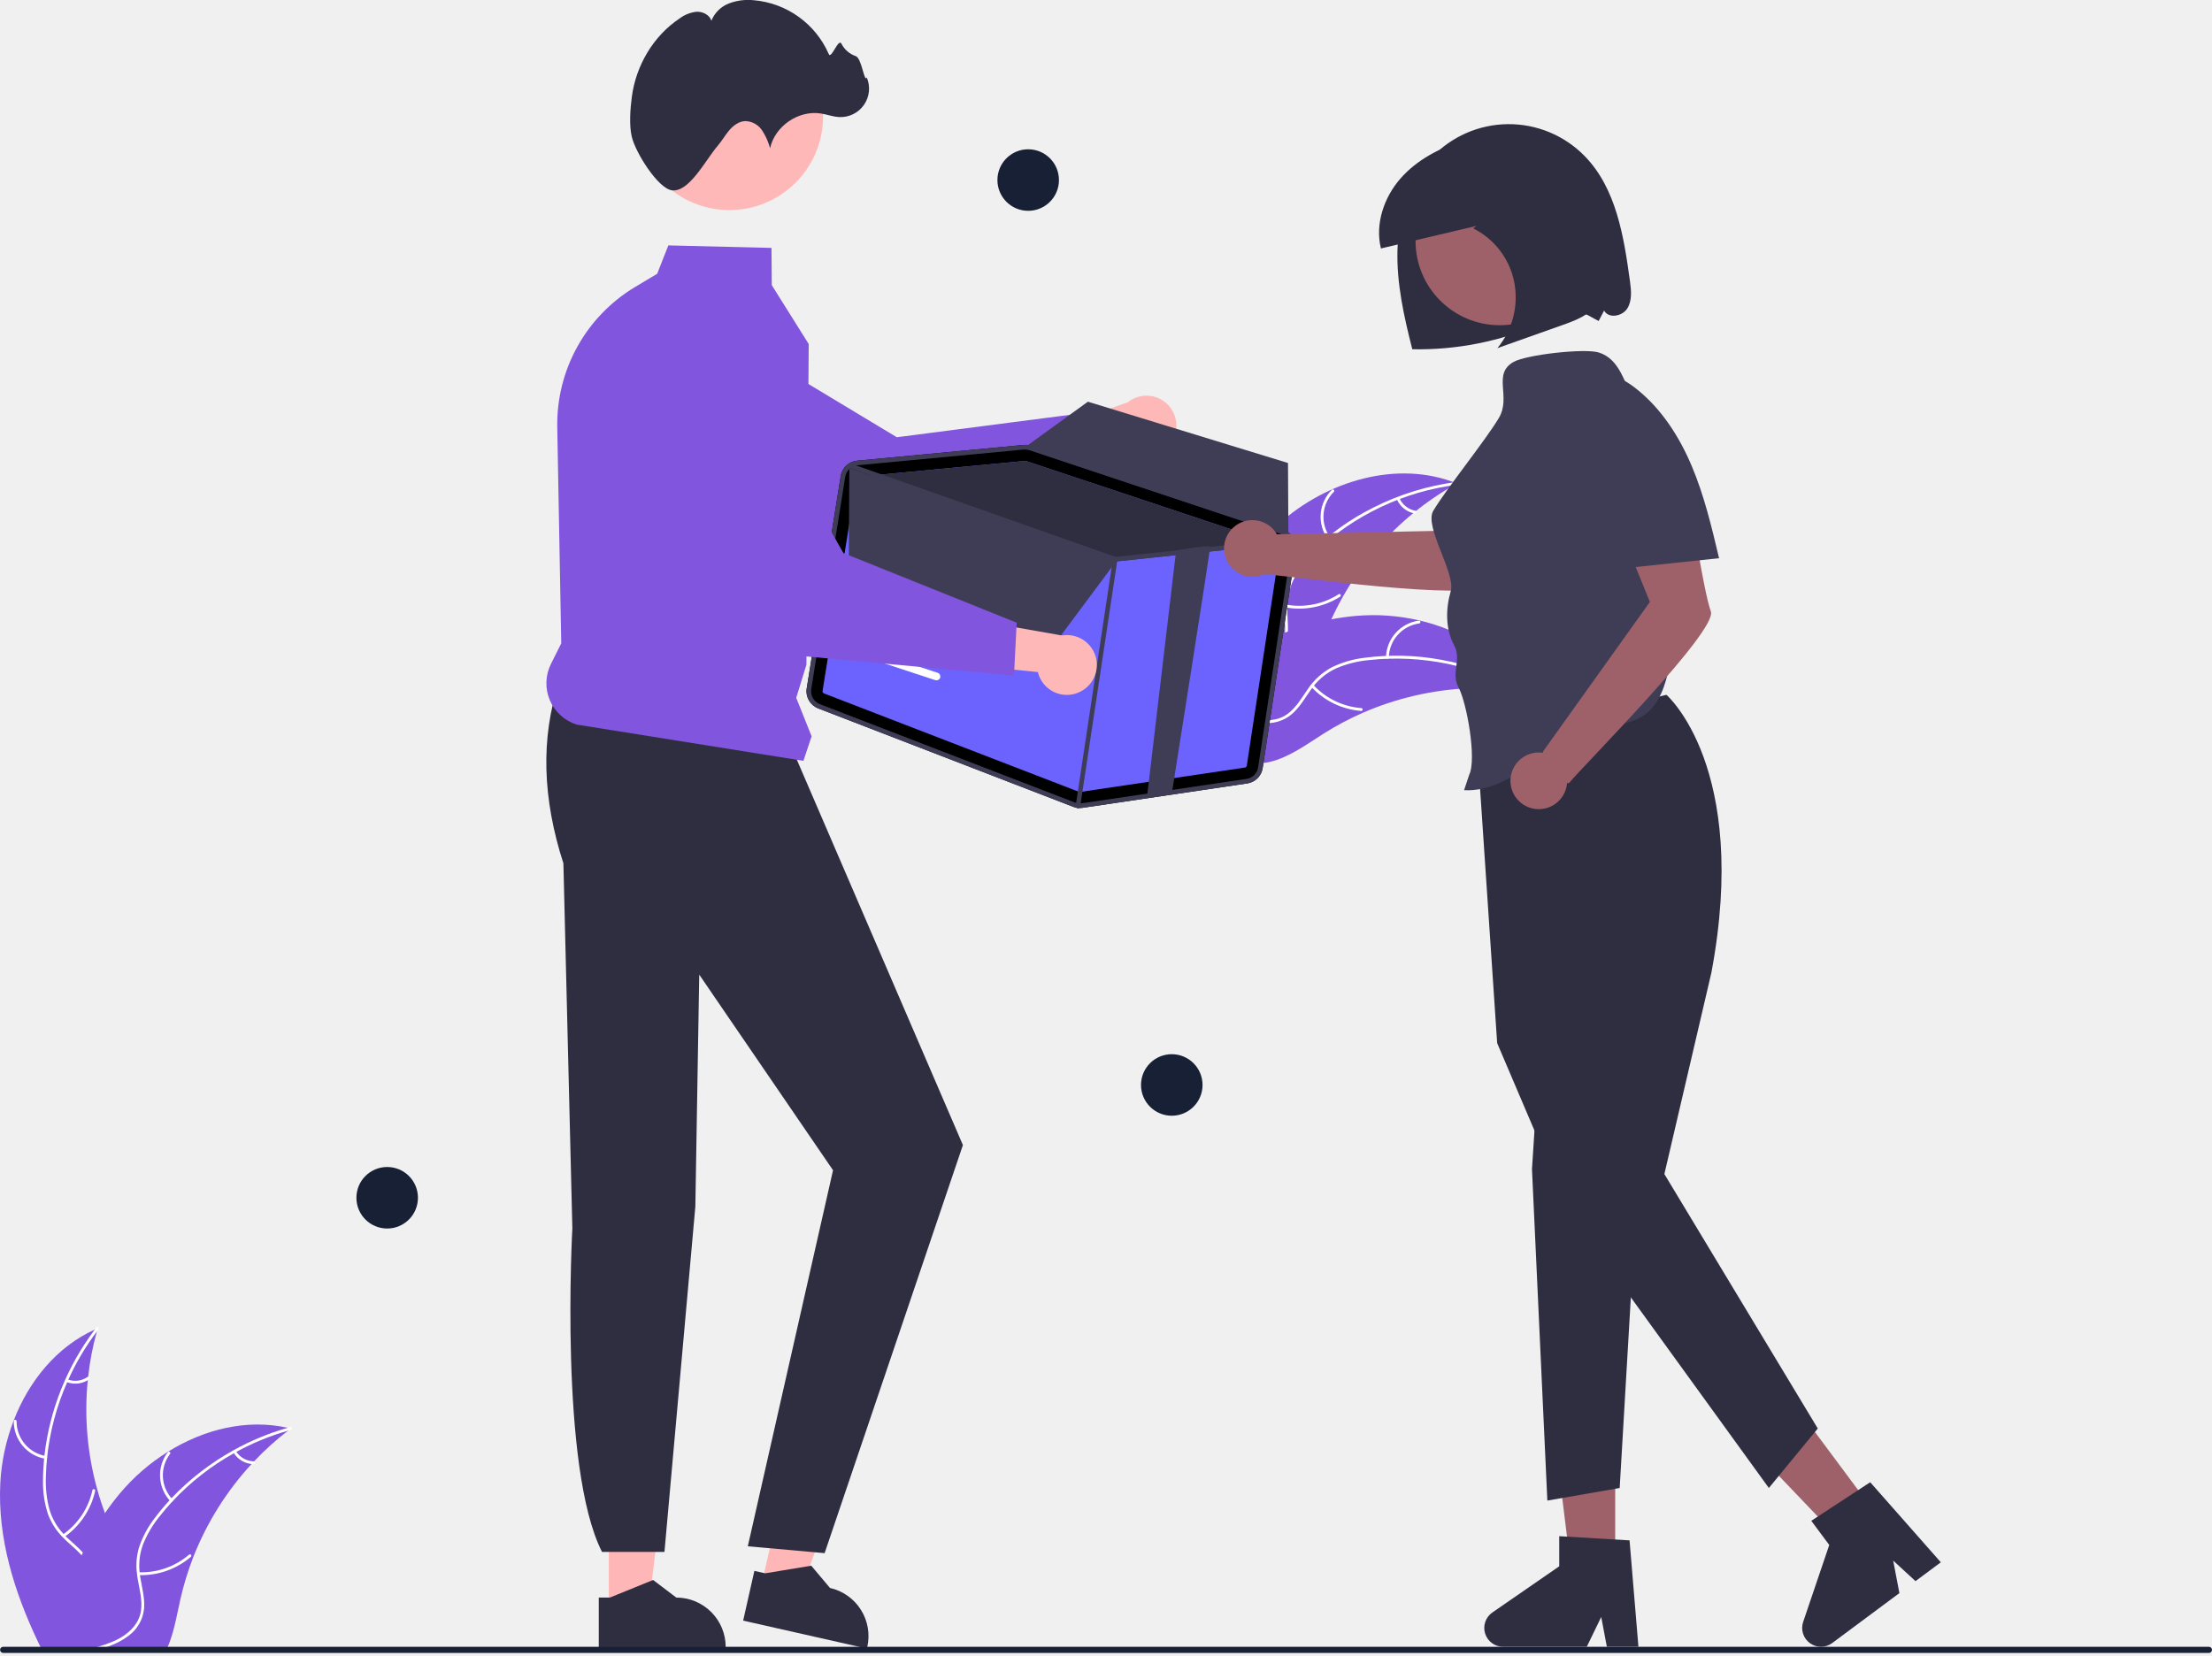
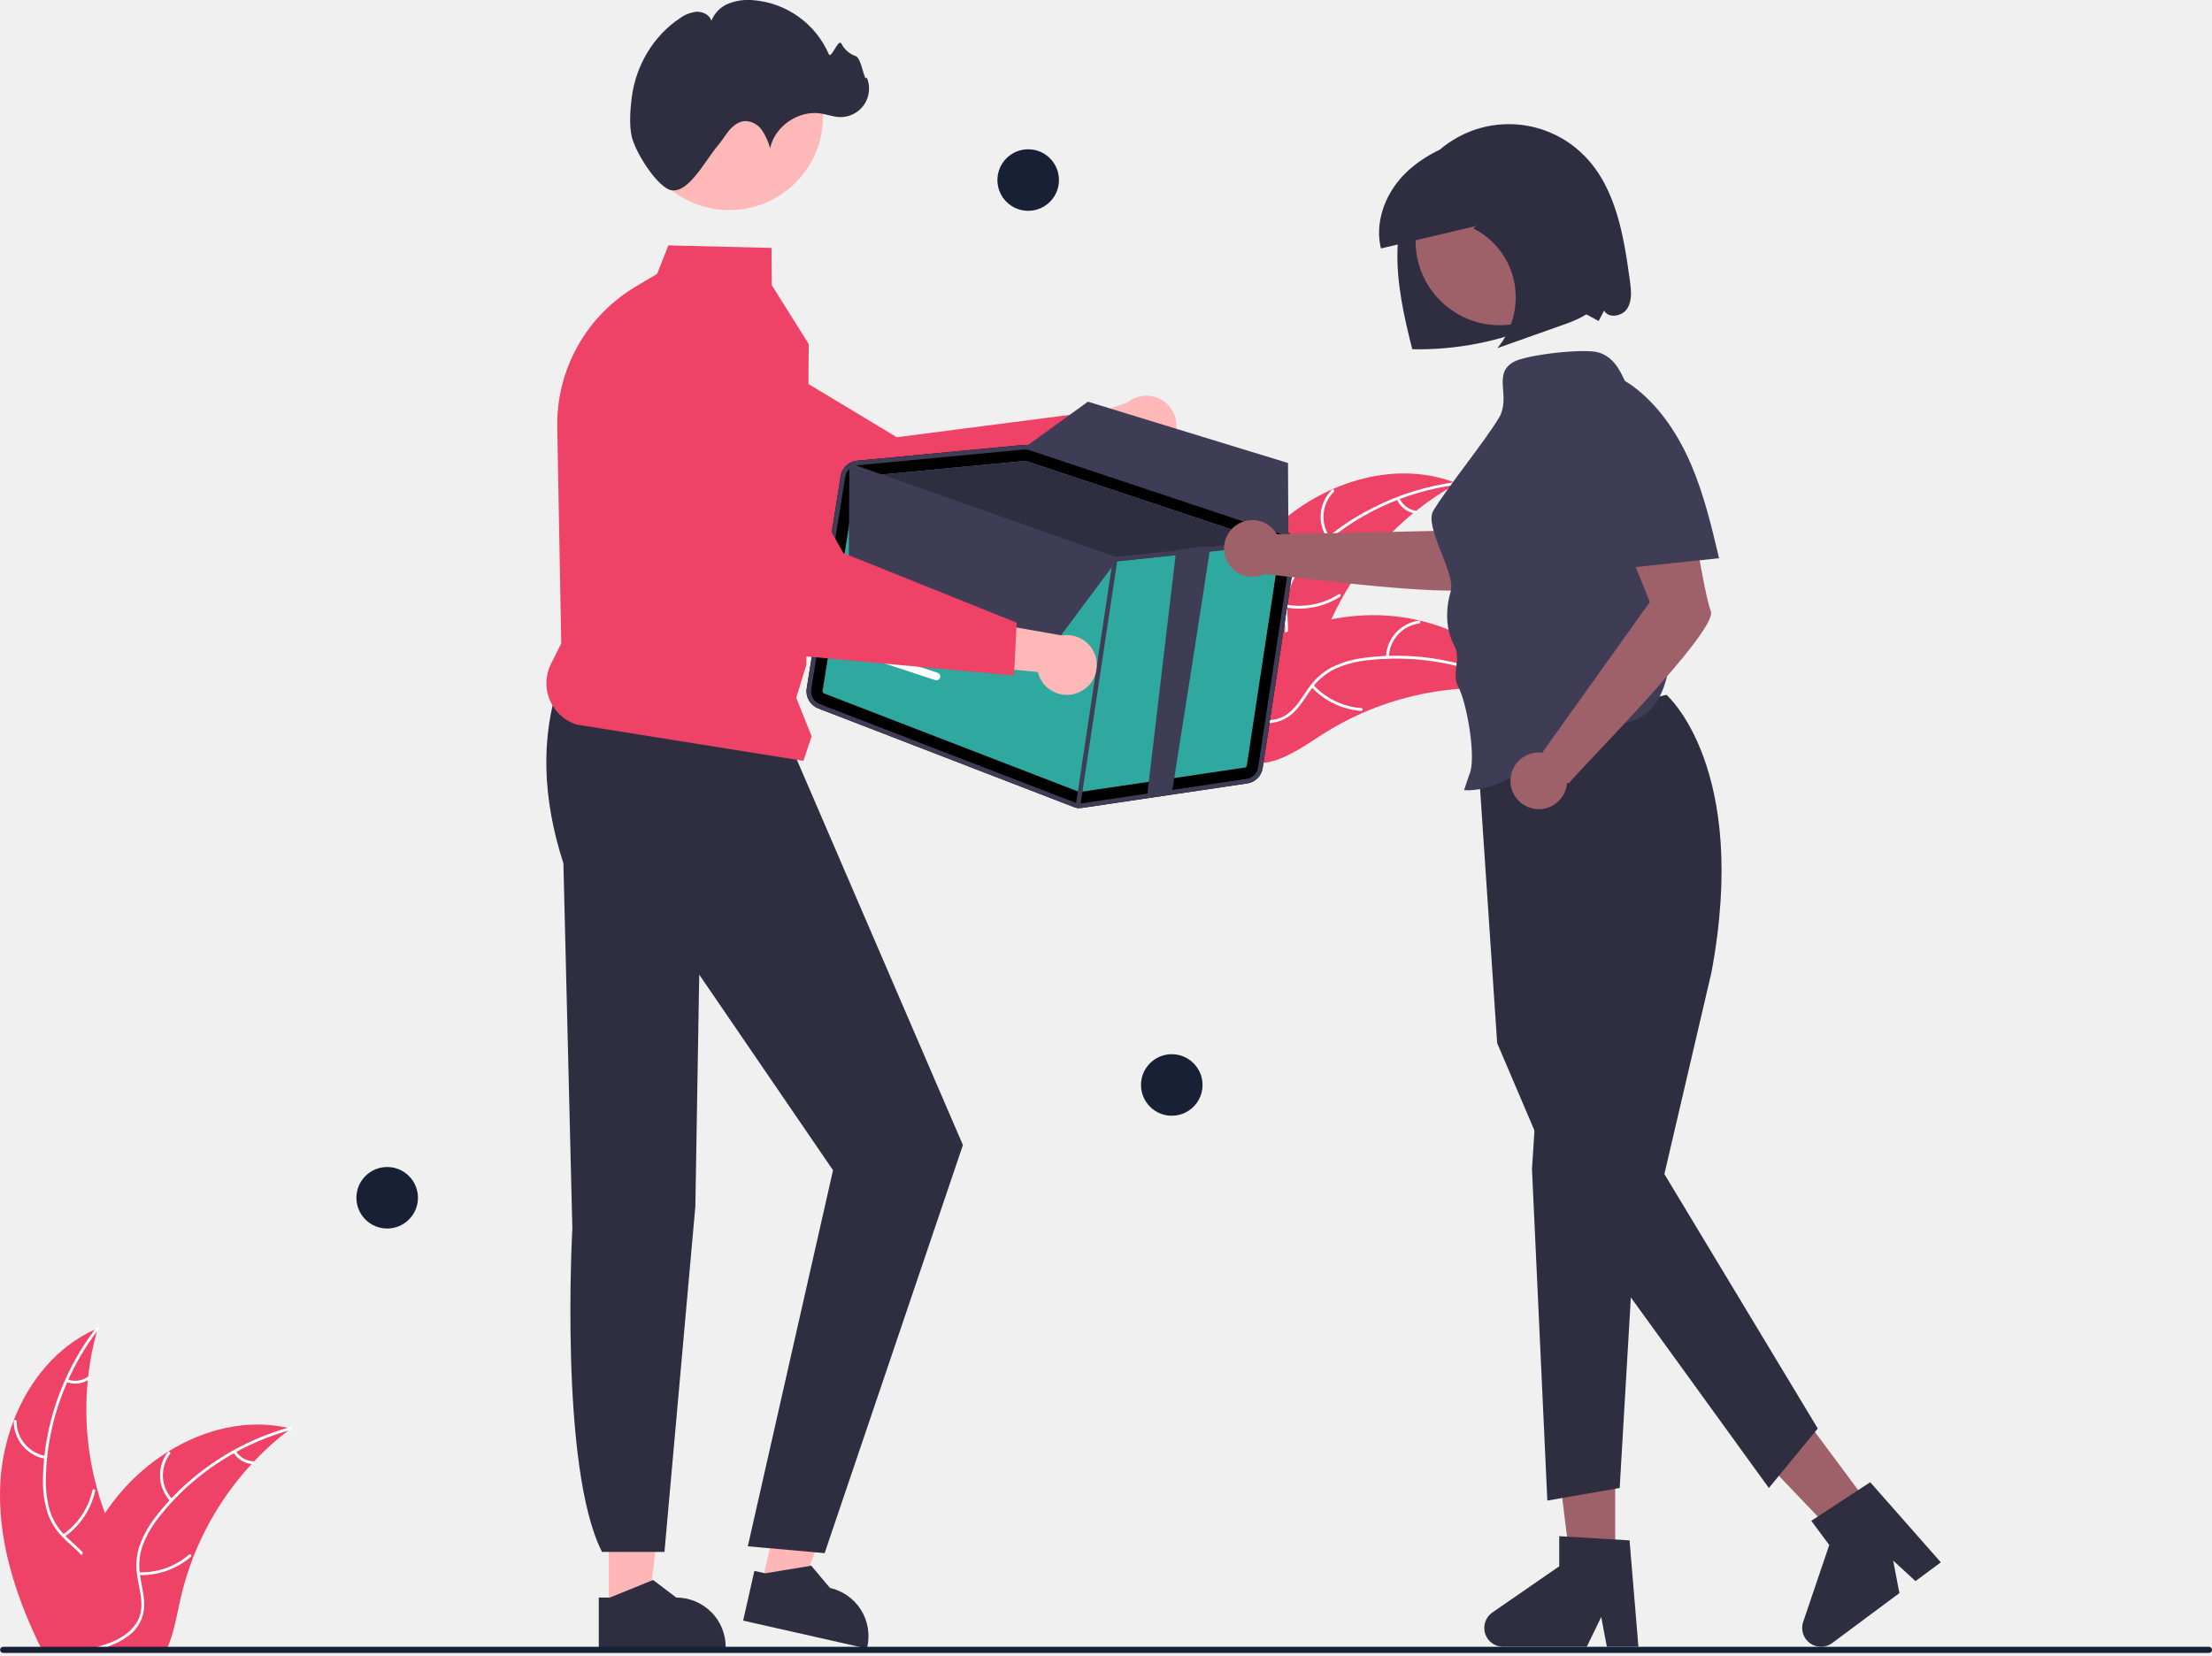
<svg xmlns="http://www.w3.org/2000/svg" width="493" height="369" viewBox="0 0 493 369" fill="none">
  <g clip-path="url(#clip0_895_7185)">
    <path d="M359.988 350.101H350.178L345.51 312.266H359.988V350.101Z" fill="#9E616A" />
    <path d="M365.164 367.097H358.129L356.873 360.456L353.657 367.097H335C334.106 367.097 333.235 366.811 332.514 366.281C331.794 365.752 331.262 365.005 330.996 364.151C330.73 363.298 330.743 362.381 331.035 361.536C331.327 360.69 331.881 359.96 332.617 359.452L347.516 349.162V342.448L363.188 343.383L365.164 367.097Z" fill="#2F2E41" />
    <path d="M418.264 337.722L410.392 343.575L384.069 315.999L395.687 307.36L418.264 337.722Z" fill="#9E616A" />
    <path d="M432.56 348.271L426.915 352.468L421.944 347.888L423.327 355.137L408.355 366.27C407.637 366.804 406.768 367.094 405.874 367.098C404.979 367.103 404.107 366.822 403.384 366.295C402.661 365.769 402.125 365.025 401.855 364.173C401.584 363.32 401.593 362.404 401.881 361.557L407.696 344.409L403.69 339.021L416.824 330.42L432.56 348.271Z" fill="#2F2E41" />
    <path d="M371.407 154.889C371.407 154.889 390.019 170.968 381.431 216.807L370.948 261.722L405.138 318.443L394.236 331.705L349.788 270.311L333.682 232.53L329.162 165.287L371.407 154.889Z" fill="#2F2E41" />
    <path d="M342.56 243.297L341.44 260.634L344.866 334.512L360.987 331.705L364.067 279.104L342.56 243.297Z" fill="#2F2E41" />
    <path d="M135.691 358.997L144.463 358.997L148.636 325.161L135.689 325.162L135.691 358.997Z" fill="#FFB6B6" />
    <path d="M133.452 356.133L135.921 356.133L145.561 352.213L150.728 356.132H150.729C153.648 356.133 156.448 357.292 158.513 359.357C160.578 361.422 161.738 364.222 161.738 367.142V367.499L133.453 367.5L133.452 356.133Z" fill="#2F2E41" />
    <path d="M169.685 353.47L178.241 355.401L189.765 323.316L177.136 320.464L169.685 353.47Z" fill="#FFB6B6" />
    <path d="M168.132 350.183L170.541 350.726L180.808 349.026L184.984 353.987L184.985 353.988C187.833 354.631 190.308 356.379 191.868 358.848C193.427 361.317 193.941 364.303 193.298 367.152L193.22 367.501L165.629 361.271L168.132 350.183Z" fill="#2F2E41" />
    <path d="M124.579 152.143C120.467 164.547 120.901 178.012 125.568 192.463L127.563 273.826C127.563 273.826 124.591 327.183 134.181 345.959H148.091L154.977 268.954L155.842 217.267L185.662 260.873L166.669 344.7L183.788 346.23L214.609 255.259L176.582 167.001L124.579 152.143Z" fill="#2F2E41" />
-     <path d="M284.985 116.811C295.625 107.224 311.449 102.403 324.723 107.779C311.107 115.339 300.603 127.471 295.071 142.029C292.958 147.652 291.193 154.125 285.995 157.135C282.761 159.008 278.738 159.099 275.112 158.195C271.485 157.291 268.161 155.478 264.883 153.684L263.95 153.663C268.138 139.967 274.346 126.398 284.985 116.811Z" fill="#8155DD" />
+     <path d="M284.985 116.811C295.625 107.224 311.449 102.403 324.723 107.779C311.107 115.339 300.603 127.471 295.071 142.029C292.958 147.652 291.193 154.125 285.995 157.135C282.761 159.008 278.738 159.099 275.112 158.195C271.485 157.291 268.161 155.478 264.883 153.684L263.95 153.663C268.138 139.967 274.346 126.398 284.985 116.811Z" fill="#EE4266" />
    <path d="M324.648 108.07C312.892 109.589 301.913 114.774 293.271 122.888C291.38 124.602 289.771 126.603 288.502 128.818C287.337 131.016 286.781 133.485 286.892 135.97C286.95 138.29 287.277 140.655 286.77 142.948C286.493 144.118 285.972 145.216 285.24 146.17C284.509 147.124 283.585 147.913 282.527 148.485C279.929 149.978 276.95 150.449 274.02 150.808C270.768 151.206 267.383 151.569 264.567 153.393C264.226 153.614 263.903 153.072 264.243 152.851C269.142 149.677 275.341 150.832 280.608 148.714C283.066 147.725 285.241 145.99 286.011 143.366C286.684 141.072 286.349 138.633 286.27 136.285C286.126 133.862 286.577 131.441 287.584 129.233C288.735 126.961 290.265 124.901 292.107 123.142C296.192 119.115 300.885 115.756 306.013 113.187C311.85 110.223 318.15 108.278 324.642 107.439C325.044 107.387 325.047 108.019 324.648 108.07Z" fill="white" />
    <path d="M295.902 120.112C294.737 118.477 294.192 116.482 294.363 114.482C294.534 112.482 295.41 110.608 296.835 109.195C297.124 108.91 297.581 109.346 297.291 109.631C295.962 110.945 295.146 112.691 294.99 114.553C294.835 116.416 295.351 118.272 296.444 119.788C296.681 120.118 296.138 120.44 295.902 120.112Z" fill="white" />
    <path d="M286.709 134.798C290.749 135.514 294.91 134.681 298.363 132.465C298.705 132.245 299.028 132.787 298.687 133.006C295.089 135.306 290.757 136.164 286.555 135.41C286.154 135.338 286.311 134.726 286.709 134.798Z" fill="white" />
    <path d="M311.902 111.058C312.221 111.784 312.715 112.42 313.34 112.908C313.966 113.397 314.702 113.722 315.484 113.855C315.886 113.922 315.729 114.534 315.33 114.467C314.467 114.316 313.653 113.956 312.961 113.418C312.269 112.88 311.72 112.181 311.36 111.382C311.32 111.309 311.309 111.224 311.329 111.144C311.35 111.063 311.4 110.994 311.469 110.949C311.541 110.906 311.627 110.894 311.708 110.914C311.789 110.935 311.859 110.986 311.902 111.058Z" fill="white" />
-     <path d="M339.34 154.013C339.088 153.978 338.837 153.943 338.581 153.912C335.195 153.463 331.777 153.289 328.362 153.393C328.098 153.397 327.831 153.405 327.567 153.416C319.343 153.755 311.253 155.617 303.709 158.908C300.708 160.221 297.811 161.76 295.044 163.512C291.222 165.931 287.271 168.859 282.998 169.846C282.554 169.954 282.103 170.034 281.649 170.086L263.997 154.803C263.974 154.748 263.948 154.697 263.925 154.642L263.192 154.064C263.329 153.963 263.472 153.862 263.609 153.762C263.688 153.703 263.771 153.648 263.849 153.59C263.903 153.552 263.957 153.514 264.004 153.477C264.022 153.464 264.04 153.451 264.054 153.443C264.1 153.405 264.148 153.376 264.19 153.342C264.992 152.775 265.799 152.212 266.611 151.654C266.614 151.65 266.614 151.65 266.622 151.649C272.769 147.337 279.407 143.769 286.395 141.02C286.604 140.941 286.817 140.858 287.035 140.786C290.182 139.615 293.42 138.704 296.715 138.062C298.521 137.716 300.343 137.461 302.174 137.299C306.907 136.89 311.675 137.228 316.302 138.3C325.528 140.439 333.966 145.505 338.964 153.405C339.092 153.608 339.216 153.806 339.34 154.013Z" fill="#8155DD" />
+     <path d="M339.34 154.013C339.088 153.978 338.837 153.943 338.581 153.912C335.195 153.463 331.777 153.289 328.362 153.393C328.098 153.397 327.831 153.405 327.567 153.416C319.343 153.755 311.253 155.617 303.709 158.908C300.708 160.221 297.811 161.76 295.044 163.512C291.222 165.931 287.271 168.859 282.998 169.846C282.554 169.954 282.103 170.034 281.649 170.086L263.997 154.803C263.974 154.748 263.948 154.697 263.925 154.642L263.192 154.064C263.329 153.963 263.472 153.862 263.609 153.762C263.688 153.703 263.771 153.648 263.849 153.59C263.903 153.552 263.957 153.514 264.004 153.477C264.022 153.464 264.04 153.451 264.054 153.443C264.1 153.405 264.148 153.376 264.19 153.342C264.992 152.775 265.799 152.212 266.611 151.654C266.614 151.65 266.614 151.65 266.622 151.649C272.769 147.337 279.407 143.769 286.395 141.02C286.604 140.941 286.817 140.858 287.035 140.786C290.182 139.615 293.42 138.704 296.715 138.062C298.521 137.716 300.343 137.461 302.174 137.299C306.907 136.89 311.675 137.228 316.302 138.3C325.528 140.439 333.966 145.505 338.964 153.405C339.092 153.608 339.216 153.806 339.34 154.013Z" fill="#EE4266" />
    <path d="M339.107 154.202C328.805 148.337 316.918 145.867 305.132 147.143C302.59 147.373 300.101 148.001 297.754 149.006C295.501 150.059 293.57 151.696 292.163 153.748C290.812 155.634 289.649 157.72 287.864 159.245C286.938 160.012 285.861 160.575 284.703 160.897C283.545 161.218 282.331 161.291 281.143 161.111C278.17 160.74 275.507 159.322 272.952 157.845C270.115 156.204 267.194 154.456 263.847 154.218C263.442 154.189 263.51 153.561 263.915 153.59C269.738 154.005 273.992 158.659 279.473 160.139C282.031 160.83 284.812 160.754 287.006 159.122C288.925 157.696 290.126 155.546 291.477 153.624C292.82 151.603 294.638 149.941 296.771 148.785C299.059 147.663 301.52 146.94 304.05 146.644C309.736 145.889 315.505 146.032 321.147 147.068C327.592 148.215 333.793 150.457 339.482 153.695C339.834 153.896 339.456 154.402 339.107 154.202Z" fill="white" />
    <path d="M308.903 146.509C308.958 144.502 309.724 142.581 311.064 141.087C312.405 139.593 314.232 138.624 316.221 138.354C316.624 138.3 316.726 138.923 316.322 138.977C314.47 139.225 312.767 140.128 311.522 141.521C310.277 142.915 309.571 144.708 309.531 146.577C309.522 146.983 308.894 146.912 308.903 146.509Z" fill="white" />
    <path d="M292.722 152.701C295.516 155.705 299.341 157.545 303.432 157.854C303.837 157.885 303.769 158.512 303.364 158.482C299.107 158.152 295.131 156.229 292.23 153.096C291.954 152.798 292.447 152.404 292.722 152.701Z" fill="white" />
    <path d="M327.13 148.913C326.947 149.685 326.959 150.49 327.164 151.257C327.37 152.023 327.762 152.726 328.306 153.303C328.586 153.598 328.093 153.992 327.815 153.699C327.216 153.058 326.784 152.281 326.555 151.435C326.326 150.589 326.308 149.7 326.503 148.845C326.514 148.763 326.557 148.688 326.621 148.637C326.686 148.585 326.768 148.559 326.85 148.565C326.933 148.575 327.009 148.617 327.062 148.682C327.114 148.747 327.139 148.83 327.13 148.913Z" fill="white" />
-     <path d="M29.301 358.383C28.472 361.491 26.295 364.08 23.666 365.966C23.237 366.275 22.797 366.56 22.352 366.829C22.215 366.909 22.077 366.995 21.934 367.069C21.78 367.16 21.626 367.246 21.472 367.326H9.111C8.888 366.875 8.671 366.417 8.454 365.966C3.156 354.834 -0.564 342.822 0.07 330.587C0.322 325.841 1.319 321.165 3.025 316.729C6.419 307.889 12.614 300.237 21.134 296.385C21.346 296.288 21.569 296.191 21.786 296.099C21.717 296.345 21.649 296.585 21.58 296.831C20.666 300.124 20.02 303.486 19.649 306.883C19.614 307.146 19.586 307.409 19.563 307.677C18.751 315.87 19.472 324.143 21.689 332.073C21.694 332.09 21.7 332.113 21.706 332.13C22.192 333.884 22.756 335.612 23.397 337.313C23.9 338.656 24.443 339.982 25.038 341.285C27.518 346.754 30.843 352.582 29.301 358.383Z" fill="#8155DD" />
+     <path d="M29.301 358.383C28.472 361.491 26.295 364.08 23.666 365.966C23.237 366.275 22.797 366.56 22.352 366.829C22.215 366.909 22.077 366.995 21.934 367.069C21.78 367.16 21.626 367.246 21.472 367.326H9.111C8.888 366.875 8.671 366.417 8.454 365.966C3.156 354.834 -0.564 342.822 0.07 330.587C0.322 325.841 1.319 321.165 3.025 316.729C6.419 307.889 12.614 300.237 21.134 296.385C21.346 296.288 21.569 296.191 21.786 296.099C21.717 296.345 21.649 296.585 21.58 296.831C20.666 300.124 20.02 303.486 19.649 306.883C19.614 307.146 19.586 307.409 19.563 307.677C18.751 315.87 19.472 324.143 21.689 332.073C21.694 332.09 21.7 332.113 21.706 332.13C22.192 333.884 22.756 335.612 23.397 337.313C23.9 338.656 24.443 339.982 25.038 341.285C27.518 346.754 30.843 352.582 29.301 358.383Z" fill="#EE4266" />
    <path d="M21.94 296.357C21.82 296.517 21.7 296.671 21.58 296.831C19.07 300.157 16.939 303.753 15.226 307.552C15.134 307.74 15.048 307.929 14.974 308.123C12.626 313.427 11.119 319.065 10.505 324.833C10.499 324.872 10.495 324.912 10.494 324.953C10.351 326.301 10.265 327.661 10.231 329.021C10.104 331.571 10.38 334.124 11.048 336.587C11.658 338.599 12.726 340.442 14.168 341.971C14.311 342.125 14.454 342.279 14.608 342.428C14.723 342.548 14.848 342.668 14.968 342.782C16.123 343.885 17.386 344.908 18.471 346.091C18.969 346.621 19.418 347.195 19.814 347.805C20.446 348.828 20.854 349.973 21.012 351.165C21.169 352.356 21.073 353.568 20.729 354.72C19.951 357.611 18.174 360.052 16.357 362.377C15.448 363.543 14.511 364.72 13.7 365.966C13.402 366.412 13.128 366.863 12.877 367.326H12.157C12.397 366.863 12.66 366.412 12.945 365.966C15.031 362.68 17.997 359.857 19.534 356.24C20.574 353.8 20.889 351.034 19.574 348.64C19.189 347.943 18.723 347.295 18.186 346.708C17.14 345.525 15.888 344.514 14.751 343.445C14.465 343.176 14.185 342.902 13.917 342.616C12.493 341.17 11.394 339.436 10.694 337.53C9.901 335.11 9.526 332.573 9.585 330.027C9.585 328.404 9.671 326.77 9.831 325.147C9.848 324.941 9.871 324.73 9.894 324.518C11.062 314.305 14.944 304.592 21.134 296.385C21.249 296.225 21.369 296.071 21.489 295.917C21.734 295.597 22.186 296.042 21.94 296.357Z" fill="white" />
    <path d="M10.124 325.201C8.145 324.868 6.348 323.843 5.055 322.308C3.762 320.773 3.056 318.828 3.065 316.821C3.066 316.74 3.098 316.661 3.156 316.603C3.214 316.545 3.292 316.512 3.373 316.51C3.455 316.508 3.535 316.538 3.595 316.594C3.655 316.649 3.691 316.726 3.696 316.808C3.685 318.677 4.342 320.488 5.549 321.915C6.756 323.342 8.434 324.29 10.279 324.589C10.68 324.654 10.523 325.266 10.124 325.201Z" fill="white" />
    <path d="M14.009 342.085C17.372 339.735 19.725 336.203 20.6 332.194C20.686 331.797 21.298 331.952 21.212 332.349C20.294 336.519 17.837 340.189 14.333 342.627C13.998 342.859 13.677 342.316 14.009 342.085Z" fill="white" />
    <path d="M15.036 307.485C15.775 307.773 16.574 307.873 17.362 307.776C18.149 307.679 18.9 307.388 19.547 306.929C19.878 306.693 20.2 307.237 19.871 307.471C19.153 307.975 18.324 308.295 17.454 308.404C16.584 308.513 15.701 308.408 14.882 308.097C14.802 308.074 14.734 308.021 14.692 307.95C14.649 307.879 14.635 307.794 14.653 307.713C14.674 307.632 14.726 307.563 14.798 307.52C14.869 307.477 14.955 307.465 15.036 307.485Z" fill="white" />
-     <path d="M64.812 318.455C64.612 318.609 64.406 318.764 64.206 318.924C61.493 321 58.953 323.293 56.611 325.781C56.428 325.97 56.245 326.164 56.068 326.358L56.063 326.364C50.51 332.391 46.12 339.393 43.113 347.017L43.096 347.068C43.09 347.085 43.085 347.097 43.079 347.114C41.887 350.165 40.926 353.302 40.205 356.497C39.508 359.617 38.936 362.96 37.844 365.966C37.679 366.429 37.496 366.886 37.302 367.326H11.895C11.98 366.875 12.072 366.418 12.163 365.966C13.456 359.345 15.476 352.886 18.186 346.708C18.278 346.502 18.369 346.297 18.472 346.091C19.871 343.038 21.517 340.105 23.392 337.319L23.393 337.317L23.394 337.315L23.396 337.314L23.398 337.313C24.428 335.793 25.534 334.326 26.712 332.919C29.769 329.282 33.379 326.15 37.41 323.638C37.433 323.621 37.462 323.61 37.484 323.592C45.508 318.615 55.017 316.243 64.109 318.295H64.115C64.349 318.346 64.577 318.398 64.812 318.455Z" fill="#8155DD" />
+     <path d="M64.812 318.455C64.612 318.609 64.406 318.764 64.206 318.924C61.493 321 58.953 323.293 56.611 325.781C56.428 325.97 56.245 326.164 56.068 326.358L56.063 326.364C50.51 332.391 46.12 339.393 43.113 347.017L43.096 347.068C43.09 347.085 43.085 347.097 43.079 347.114C41.887 350.165 40.926 353.302 40.205 356.497C39.508 359.617 38.936 362.96 37.844 365.966C37.679 366.429 37.496 366.886 37.302 367.326H11.895C11.98 366.875 12.072 366.418 12.163 365.966C13.456 359.345 15.476 352.886 18.186 346.708C18.278 346.502 18.369 346.297 18.472 346.091C19.871 343.038 21.517 340.105 23.392 337.319L23.393 337.317L23.394 337.315L23.396 337.314L23.398 337.313C24.428 335.793 25.534 334.326 26.712 332.919C29.769 329.282 33.379 326.15 37.41 323.638C37.433 323.621 37.462 323.61 37.484 323.592C45.508 318.615 55.017 316.243 64.109 318.295H64.115C64.349 318.346 64.577 318.398 64.812 318.455Z" fill="#EE4266" />
    <path d="M64.782 318.758C64.588 318.809 64.394 318.866 64.205 318.923C60.2 320.068 56.334 321.653 52.679 323.649C52.496 323.747 52.313 323.849 52.13 323.952C47.078 326.772 42.492 330.355 38.535 334.576C38.532 334.579 38.53 334.583 38.529 334.587C38.484 334.633 38.432 334.684 38.392 334.73C37.478 335.713 36.598 336.736 35.764 337.787C34.132 339.748 32.816 341.952 31.866 344.319C31.14 346.292 30.884 348.407 31.117 350.497C31.135 350.708 31.163 350.914 31.192 351.125C31.215 351.291 31.238 351.457 31.266 351.628C31.643 353.92 32.295 356.217 32.112 358.554C32.001 359.752 31.637 360.912 31.045 361.959C30.453 363.006 29.646 363.916 28.677 364.629C28.019 365.138 27.315 365.586 26.574 365.966C25.516 366.512 24.413 366.967 23.277 367.326H21.031C21.334 367.24 21.631 367.155 21.934 367.069C23.009 366.766 24.064 366.397 25.094 365.966C25.683 365.72 26.255 365.437 26.809 365.12C29.106 363.8 31.02 361.777 31.42 359.074C31.769 356.708 31.095 354.343 30.695 352.028C30.626 351.628 30.563 351.234 30.529 350.839C30.256 348.835 30.422 346.796 31.015 344.862C31.837 342.45 33.066 340.196 34.649 338.199C35.628 336.898 36.674 335.649 37.781 334.456C37.918 334.301 38.061 334.147 38.209 333.993C42.25 329.742 46.915 326.133 52.044 323.289H52.05C55.864 321.166 59.91 319.49 64.108 318.295H64.114C64.302 318.238 64.496 318.181 64.685 318.129C65.079 318.026 65.171 318.649 64.782 318.758Z" fill="white" />
    <path d="M37.983 334.673C36.603 333.215 35.786 331.315 35.677 329.311C35.569 327.307 36.176 325.329 37.391 323.732C37.638 323.409 38.151 323.778 37.904 324.101C36.77 325.586 36.204 327.428 36.309 329.294C36.413 331.161 37.182 332.928 38.475 334.277C38.756 334.57 38.263 334.964 37.983 334.673Z" fill="white" />
    <path d="M30.92 350.493C35.021 350.641 39.026 349.238 42.138 346.564C42.446 346.299 42.841 346.791 42.533 347.056C39.29 349.832 35.119 351.284 30.852 351.121C30.446 351.105 30.516 350.477 30.92 350.493Z" fill="white" />
    <path d="M52.572 323.485C52.989 324.16 53.566 324.721 54.253 325.117C54.94 325.514 55.715 325.734 56.508 325.757C56.915 325.768 56.844 326.395 56.44 326.385C55.564 326.355 54.709 326.111 53.949 325.674C53.189 325.238 52.547 324.622 52.08 323.88C52.03 323.814 52.008 323.731 52.017 323.649C52.026 323.566 52.065 323.491 52.128 323.437C52.194 323.384 52.277 323.36 52.36 323.369C52.443 323.378 52.519 323.42 52.572 323.485Z" fill="white" />
    <path d="M260.804 98.937C260.218 99.708 259.469 100.342 258.611 100.792C257.754 101.243 256.807 101.501 255.839 101.546C254.871 101.592 253.905 101.425 253.009 101.057C252.112 100.688 251.308 100.128 250.651 99.415L229.05 108.81L231.154 96.751L251.344 89.679C252.615 88.655 254.217 88.133 255.847 88.212C257.476 88.291 259.02 88.965 260.186 90.106C261.352 91.247 262.059 92.776 262.173 94.404C262.287 96.031 261.8 97.644 260.804 98.937Z" fill="#FFB8B8" />
-     <path d="M246.389 102.702L196.216 125.051L196.109 125.012L138.925 104.634C134.665 102.408 131.418 98.638 129.847 94.096C128.277 89.554 128.502 84.583 130.477 80.201C131.572 77.781 133.167 75.619 135.158 73.859C137.148 72.099 139.488 70.781 142.025 69.99C144.562 69.2 147.237 68.956 149.875 69.275C152.512 69.593 155.053 70.466 157.329 71.837L199.884 97.472L241.15 92.124L246.389 102.702Z" fill="#8155DD" />
+     <path d="M246.389 102.702L196.216 125.051L196.109 125.012L138.925 104.634C134.665 102.408 131.418 98.638 129.847 94.096C128.277 89.554 128.502 84.583 130.477 80.201C131.572 77.781 133.167 75.619 135.158 73.859C137.148 72.099 139.488 70.781 142.025 69.99C144.562 69.2 147.237 68.956 149.875 69.275C152.512 69.593 155.053 70.466 157.329 71.837L199.884 97.472L241.15 92.124L246.389 102.702Z" fill="#EE4266" />
    <path d="M493 367.789C493 367.878 492.982 367.967 492.948 368.049C492.914 368.132 492.864 368.207 492.801 368.27C492.738 368.334 492.663 368.384 492.58 368.418C492.497 368.452 492.409 368.469 492.319 368.469H0.699C0.518 368.469 0.345 368.397 0.218 368.27C0.09 368.142 0.019 367.969 0.019 367.789C0.019 367.609 0.09 367.436 0.218 367.308C0.345 367.181 0.518 367.109 0.699 367.109H492.319C492.409 367.109 492.497 367.126 492.58 367.16C492.663 367.194 492.738 367.244 492.801 367.307C492.864 367.371 492.914 367.446 492.948 367.528C492.982 367.611 493 367.7 493 367.789Z" fill="#172034" />
-     <path d="M179.063 169.607L128.486 161.517C127.159 161.092 125.94 160.385 124.913 159.445C123.885 158.505 123.073 157.353 122.533 156.069C121.992 154.786 121.736 153.4 121.782 152.008C121.827 150.616 122.173 149.25 122.796 148.004L125.09 143.416L124.199 95.216C124.092 88.946 125.637 82.758 128.681 77.276C131.724 71.793 136.157 67.209 141.535 63.983L146.467 61.034L148.96 54.704L171.944 55.265L172.011 63.567L180.242 76.692L180.242 76.747L179.726 148.187L177.457 155.559L180.887 164.135L179.063 169.607Z" fill="#8155DD" />
+     <path d="M179.063 169.607L128.486 161.517C127.159 161.092 125.94 160.385 124.913 159.445C123.885 158.505 123.073 157.353 122.533 156.069C121.992 154.786 121.736 153.4 121.782 152.008C121.827 150.616 122.173 149.25 122.796 148.004L125.09 143.416L124.199 95.216C124.092 88.946 125.637 82.758 128.681 77.276C131.724 71.793 136.157 67.209 141.535 63.983L146.467 61.034L148.96 54.704L171.944 55.265L172.011 63.567L180.242 76.692L180.242 76.747L179.726 148.187L177.457 155.559L180.887 164.135L179.063 169.607Z" fill="#EE4266" />
    <path d="M162.557 46.833C174.091 46.833 183.441 37.483 183.441 25.95C183.441 14.416 174.091 5.066 162.557 5.066C151.024 5.066 141.674 14.416 141.674 25.95C141.674 37.483 151.024 46.833 162.557 46.833Z" fill="#FFB8B8" />
    <path d="M140.811 30.503C140.188 27.879 140.474 24.186 140.826 21.544C141.749 14.617 145.595 8.032 151.44 4.131C152.548 3.29 153.865 2.766 155.248 2.618C156.631 2.56 158.13 3.3 158.554 4.617C158.902 3.748 159.425 2.959 160.09 2.3C160.755 1.64 161.548 1.124 162.42 0.783C164.172 0.112 166.057 -0.142 167.924 0.042C171.543 0.34 175.014 1.613 177.968 3.725C180.922 5.836 183.25 8.709 184.704 12.037C185.261 13.362 186.819 8.467 187.526 9.719C188.176 11.021 189.309 12.016 190.683 12.493C192.068 12.879 192.63 18.585 193.175 17.254C193.598 18.237 193.765 19.312 193.661 20.377C193.557 21.442 193.185 22.464 192.579 23.346C191.974 24.229 191.155 24.944 190.199 25.425C189.243 25.906 188.181 26.138 187.112 26.098C185.702 26.045 184.354 25.526 182.962 25.303C177.981 24.505 172.698 28.117 171.633 33.047C171.252 31.621 170.643 30.266 169.83 29.035C169.417 28.422 168.864 27.917 168.217 27.561C167.569 27.206 166.846 27.01 166.108 26.99C164.691 27.043 163.446 27.969 162.526 29.049C161.607 30.128 160.916 31.388 159.99 32.461C157.273 35.612 153.597 42.959 149.724 42.423C146.668 42 141.661 34.085 140.811 30.503Z" fill="#2F2E41" />
    <path d="M288.795 122.601C288.942 121.649 288.746 120.676 288.243 119.855C287.74 119.033 286.963 118.416 286.048 118.113L229.809 99.382C229.27 99.202 228.699 99.136 228.133 99.19L214.037 100.523L205.949 101.29L191.023 102.701C190.122 102.787 189.275 103.17 188.614 103.789C187.954 104.409 187.518 105.23 187.375 106.124L179.797 153.462C179.653 154.385 179.829 155.33 180.295 156.14C180.761 156.95 181.489 157.577 182.359 157.917L239.186 179.852C239.452 179.956 239.729 180.03 240.012 180.074C240.424 180.141 240.843 180.144 241.255 180.083L277.975 174.641C278.841 174.516 279.643 174.115 280.263 173.497C280.883 172.879 281.288 172.078 281.417 171.213L288.795 122.601Z" fill="black" />
-     <path d="M183.648 154.582L240.473 176.516C240.556 176.548 240.646 176.559 240.735 176.546L277.449 171.105C277.558 171.09 277.659 171.04 277.737 170.962C277.815 170.885 277.865 170.784 277.881 170.675L285.264 122.063C285.281 121.944 285.256 121.823 285.193 121.721C285.131 121.619 285.034 121.541 284.921 121.502L284.543 121.374L228.679 102.775C228.653 102.766 228.627 102.76 228.6 102.756C228.557 102.748 228.513 102.746 228.469 102.75L194.087 106.003L191.359 106.259C191.247 106.271 191.142 106.319 191.06 106.396C190.978 106.473 190.923 106.575 190.905 106.686L183.328 154.023C183.309 154.138 183.331 154.257 183.389 154.359C183.447 154.46 183.538 154.539 183.648 154.582Z" fill="#6C63FF" />
+     <path d="M183.648 154.582L240.473 176.516C240.556 176.548 240.646 176.559 240.735 176.546L277.449 171.105C277.558 171.09 277.659 171.04 277.737 170.962C277.815 170.885 277.865 170.784 277.881 170.675L285.264 122.063C285.281 121.944 285.256 121.823 285.193 121.721C285.131 121.619 285.034 121.541 284.921 121.502L284.543 121.374L228.679 102.775C228.653 102.766 228.627 102.76 228.6 102.756C228.557 102.748 228.513 102.746 228.469 102.75L194.087 106.003L191.359 106.259C191.247 106.271 191.142 106.319 191.06 106.396C190.978 106.473 190.923 106.575 190.905 106.686L183.328 154.023C183.309 154.138 183.331 154.257 183.389 154.359C183.447 154.46 183.538 154.539 183.648 154.582Z" fill="#2FA8A0" />
    <path d="M194.087 106.003L228.468 102.75C228.512 102.746 228.556 102.748 228.6 102.756C228.627 102.76 228.653 102.766 228.678 102.775L284.543 121.374L269.807 122.934L264.292 123.515L248.599 125.173C248.554 125.175 248.508 125.175 248.462 125.171C248.434 125.163 248.406 125.154 248.372 125.145L194.087 106.003Z" fill="#2F2E41" />
    <path d="M182.359 157.92L239.185 179.854C239.452 179.957 239.73 180.03 240.013 180.071C240.425 180.139 240.845 180.144 241.258 180.087L277.972 174.645C278.839 174.519 279.642 174.117 280.262 173.499C280.882 172.881 281.287 172.08 281.417 171.214L288.795 122.601C288.904 121.885 288.821 121.152 288.556 120.477C288.518 120.388 288.481 120.298 288.437 120.213C288.145 119.598 287.699 119.067 287.144 118.672C286.809 118.432 286.44 118.243 286.049 118.114L285.982 118.09L229.812 99.382C229.583 99.309 229.349 99.252 229.111 99.212C228.787 99.166 228.457 99.159 228.131 99.193L214.037 100.521L205.95 101.293L191.022 102.702C190.411 102.759 189.821 102.954 189.297 103.272C189.256 103.292 189.217 103.315 189.181 103.341C189.155 103.358 189.13 103.377 189.107 103.397C188.649 103.71 188.259 104.113 187.962 104.581C187.664 105.049 187.465 105.572 187.377 106.12L179.794 153.461C179.65 154.385 179.826 155.331 180.293 156.141C180.759 156.952 181.488 157.579 182.359 157.92ZM188.383 106.285C188.475 105.717 188.727 105.188 189.109 104.758C189.224 104.62 189.354 104.494 189.495 104.382C189.88 104.07 190.336 103.857 190.823 103.762C190.919 103.742 191.016 103.729 191.114 103.721L216.249 101.347L228.23 100.207C228.311 100.197 228.385 100.199 228.46 100.194C228.642 100.19 228.823 100.204 229.002 100.234C229.166 100.256 229.328 100.294 229.485 100.349L285.721 119.081C285.765 119.097 285.804 119.112 285.849 119.128C286.36 119.318 286.809 119.645 287.148 120.073C287.415 120.4 287.61 120.781 287.721 121.189C287.831 121.597 287.854 122.024 287.788 122.442L280.404 171.06C280.308 171.708 280.005 172.308 279.541 172.771C279.077 173.235 278.476 173.536 277.828 173.632L241.108 179.073C240.582 179.149 240.046 179.088 239.552 178.896L182.725 156.968C182.074 156.711 181.529 156.241 181.18 155.634C180.831 155.026 180.699 154.319 180.805 153.627L188.383 106.285Z" fill="#3F3D56" />
    <path d="M188.984 103.656C189.014 103.569 189.067 103.493 189.138 103.435C189.161 103.416 189.185 103.399 189.211 103.385C189.235 103.375 189.259 103.36 189.283 103.351C189.397 103.305 189.524 103.303 189.64 103.345L190.823 103.762L248.606 124.146L262.13 122.717L269.698 121.919L285.715 120.223L287.148 120.073L287.426 120.042C287.546 120.031 287.666 120.063 287.766 120.131C287.865 120.199 287.937 120.3 287.97 120.416C287.978 120.442 287.983 120.47 287.985 120.497C287.997 120.608 287.973 120.718 287.916 120.813C287.859 120.908 287.773 120.982 287.671 121.024C287.626 121.043 287.578 121.056 287.53 121.062L285.581 121.267L269.807 122.934L264.293 123.515L248.6 125.173C248.554 125.175 248.508 125.175 248.462 125.171C248.434 125.163 248.407 125.154 248.373 125.146L189.495 104.382L189.295 104.311C189.249 104.296 189.207 104.272 189.17 104.242C189.08 104.176 189.014 104.084 188.981 103.979C188.948 103.874 188.949 103.76 188.984 103.656Z" fill="#3F3D56" />
    <path d="M240.167 180.22C240.034 180.199 239.915 180.126 239.836 180.017C239.756 179.908 239.723 179.773 239.743 179.639L248.039 124.588C248.059 124.454 248.132 124.334 248.241 124.254C248.35 124.173 248.486 124.139 248.62 124.159L248.625 124.16C248.758 124.182 248.877 124.254 248.956 124.363C249.036 124.472 249.069 124.608 249.049 124.741L240.753 179.792C240.733 179.926 240.66 180.046 240.551 180.127C240.442 180.207 240.306 180.241 240.172 180.221L240.167 180.22Z" fill="#3F3D56" />
    <path d="M261.196 176.728L255.679 177.31L262.132 122.716C262.132 122.716 269.501 121.381 269.698 121.916C269.82 122.236 261.249 176.377 261.196 176.728Z" fill="#3F3D56" />
    <path d="M189.296 104.31L189.147 129.207L233.222 146.001L249.05 124.74L189.296 104.31Z" fill="#3F3D56" />
    <path d="M287.149 120.074C286.78 119.611 286.284 119.266 285.722 119.081L229.487 100.35C229.329 100.297 229.167 100.258 229.002 100.232C228.823 100.201 228.641 100.188 228.459 100.192L228.55 99.622L229.113 99.214L242.467 89.546L287.064 103.213L287.142 118.672L287.149 120.074Z" fill="#3F3D56" />
    <path d="M191.542 144.278C191.605 144.284 191.667 144.297 191.728 144.317L208.982 149.984C209.198 150.055 209.377 150.209 209.48 150.412C209.583 150.614 209.6 150.85 209.53 151.066C209.459 151.282 209.305 151.461 209.102 151.563C208.899 151.666 208.664 151.684 208.448 151.613L191.193 145.946C190.993 145.88 190.824 145.743 190.718 145.56C190.613 145.378 190.579 145.162 190.622 144.956C190.665 144.75 190.782 144.566 190.952 144.441C191.122 144.316 191.332 144.258 191.542 144.278Z" fill="white" />
    <path d="M261.159 248.72C264.947 248.72 268.017 245.649 268.017 241.862C268.017 238.075 264.947 235.005 261.159 235.005C257.372 235.005 254.302 238.075 254.302 241.862C254.302 245.649 257.372 248.72 261.159 248.72Z" fill="#172034" />
    <path d="M86.292 273.864C90.079 273.864 93.15 270.793 93.15 267.006C93.15 263.219 90.079 260.149 86.292 260.149C82.505 260.149 79.435 263.219 79.435 267.006C79.435 270.793 82.505 273.864 86.292 273.864Z" fill="#172034" />
    <path d="M229.157 46.995C232.945 46.995 236.015 43.924 236.015 40.137C236.015 36.35 232.945 33.279 229.157 33.279C225.37 33.279 222.3 36.35 222.3 40.137C222.3 43.924 225.37 46.995 229.157 46.995Z" fill="#172034" />
    <path d="M240.408 154.363C239.519 154.749 238.556 154.936 237.588 154.91C236.619 154.884 235.668 154.645 234.801 154.212C233.934 153.778 233.173 153.16 232.572 152.401C231.97 151.641 231.542 150.759 231.318 149.816L207.881 147.448L215.613 137.958L236.683 141.662C238.292 141.391 239.945 141.719 241.328 142.584C242.711 143.45 243.728 144.793 244.187 146.358C244.646 147.924 244.515 149.604 243.819 151.079C243.122 152.554 241.908 153.723 240.408 154.363Z" fill="#FFB8B8" />
-     <path d="M225.993 150.599L171.3 145.559L171.225 145.473L131.308 99.736C128.681 95.711 127.692 90.834 128.543 86.104C129.394 81.374 132.022 77.148 135.887 74.292C138.026 72.716 140.474 71.61 143.071 71.048C145.667 70.487 148.354 70.481 150.953 71.032C153.552 71.583 156.005 72.679 158.15 74.246C160.295 75.814 162.084 77.817 163.399 80.126L187.985 123.297L226.596 138.81L225.993 150.599Z" fill="#8155DD" />
+     <path d="M225.993 150.599L171.3 145.559L171.225 145.473L131.308 99.736C128.681 95.711 127.692 90.834 128.543 86.104C129.394 81.374 132.022 77.148 135.887 74.292C138.026 72.716 140.474 71.61 143.071 71.048C145.667 70.487 148.354 70.481 150.953 71.032C153.552 71.583 156.005 72.679 158.15 74.246C160.295 75.814 162.084 77.817 163.399 80.126L187.985 123.297L226.596 138.81L225.993 150.599Z" fill="#EE4266" />
    <path d="M363.271 62.641C361.913 52.679 360.209 41.982 353.183 34.79C350.953 32.508 348.284 30.701 345.338 29.479C342.391 28.256 339.227 27.643 336.037 27.676C332.846 27.709 329.696 28.387 326.775 29.671C323.854 30.954 321.223 32.816 319.041 35.144C313.926 40.6 311.668 48.263 311.461 55.739C311.254 63.215 312.919 70.609 314.766 77.856C324.542 78.052 334.245 76.142 343.217 72.257C345.461 71.283 347.668 70.182 350.038 69.578C352.409 68.975 354.098 70.493 356.303 71.552L357.514 69.234C358.504 71.078 361.572 70.532 362.685 68.759C363.798 66.986 363.554 64.715 363.271 62.641Z" fill="#2F2E41" />
    <path d="M324.522 118.249L284.591 119.103C283.978 118.043 283.07 117.184 281.977 116.631C280.885 116.078 279.655 115.854 278.438 115.987C277.221 116.119 276.068 116.603 275.121 117.379C274.173 118.155 273.472 119.189 273.101 120.357C272.731 121.524 272.708 122.774 273.035 123.954C273.362 125.134 274.025 126.193 274.944 127.004C275.862 127.814 276.996 128.34 278.207 128.517C279.419 128.695 280.656 128.516 281.768 128.003C287.064 128.304 328.498 134.185 330.969 130.395C333.478 126.549 346.87 112.973 346.87 112.973L336.576 98.319L324.522 118.249Z" fill="#9E616A" />
    <path d="M334.253 72.499C344.615 72.499 353.014 64.099 353.014 53.737C353.014 43.376 344.615 34.976 334.253 34.976C323.892 34.976 315.492 43.376 315.492 53.737C315.492 64.099 323.892 72.499 334.253 72.499Z" fill="#9E616A" />
    <path d="M364.302 89.835C362.091 85.435 361.017 79.999 356.304 78.573C353.121 77.61 340.247 79.053 337.346 80.679C332.521 83.384 336.894 88.453 334.047 93.195C330.953 98.352 322.543 108.699 319.448 113.855C317.321 117.4 324.487 127.804 323.336 131.775C322.186 135.746 322.131 140.202 324.09 143.843C325.844 147.101 323.307 149.983 325.07 153.236C326.905 156.618 329.156 169.267 327.448 172.716L326.306 176.144C337.647 176.811 347.184 163.261 358.455 161.834C361.254 161.479 364.161 161.016 366.468 159.391C369.866 156.998 371.21 152.654 372.049 148.583C376.09 128.685 373.363 108.006 364.302 89.835Z" fill="#3F3D56" />
    <path d="M381.306 136.296C379.727 131.984 376.867 113.131 376.867 113.131L358.966 112.606L367.718 134.191L343.836 167.623C343.836 167.623 343.881 167.697 343.961 167.828C342.705 167.626 341.418 167.809 340.268 168.351C339.118 168.893 338.158 169.77 337.514 170.866C336.87 171.963 336.572 173.228 336.659 174.497C336.747 175.766 337.215 176.978 338.003 177.977C338.79 178.975 339.861 179.712 341.075 180.092C342.289 180.471 343.589 180.476 344.805 180.104C346.021 179.733 347.097 179.003 347.891 178.01C348.686 177.017 349.162 175.808 349.258 174.54C349.346 174.59 349.449 174.608 349.549 174.591C349.649 174.574 349.74 174.522 349.806 174.446C352.463 171.111 382.886 140.608 381.306 136.296Z" fill="#9E616A" />
    <path d="M383.126 124.39C381.483 117.455 379.828 110.483 377.058 103.917C374.288 97.351 370.322 91.149 364.745 86.713C362.962 85.295 360.968 84.043 358.733 83.602C356.497 83.161 353.978 83.654 352.408 85.306C349.896 87.948 350.652 92.189 351.573 95.716C354.29 106.117 357.007 116.518 359.724 126.919C367.57 126.087 375.416 125.256 383.261 124.424L383.126 124.39Z" fill="#3F3D56" />
    <path d="M357.242 56.34C356.551 51.801 355.83 47.224 354.206 42.951C352.583 38.678 349.967 34.675 346.214 32.254C340.271 28.421 332.577 29.16 325.915 31.365C320.763 33.07 315.733 35.662 312.1 39.828C308.466 43.994 306.425 49.939 307.777 55.387C314.884 53.708 321.991 52.029 329.097 50.35L328.319 50.899C330.653 52.063 332.691 53.743 334.278 55.812C335.865 57.88 336.96 60.284 337.48 62.839C337.989 65.425 337.916 68.092 337.267 70.647C336.618 73.201 335.409 75.579 333.728 77.61C338.575 75.89 343.422 74.171 348.269 72.451C351.261 71.39 354.463 70.167 356.237 67.445C358.294 64.289 357.816 60.106 357.242 56.34Z" fill="#2F2E41" />
  </g>
  <defs>
    <clipPath id="clip0_895_7185">
      <rect width="493" height="368.469" fill="white" />
    </clipPath>
  </defs>
</svg>
